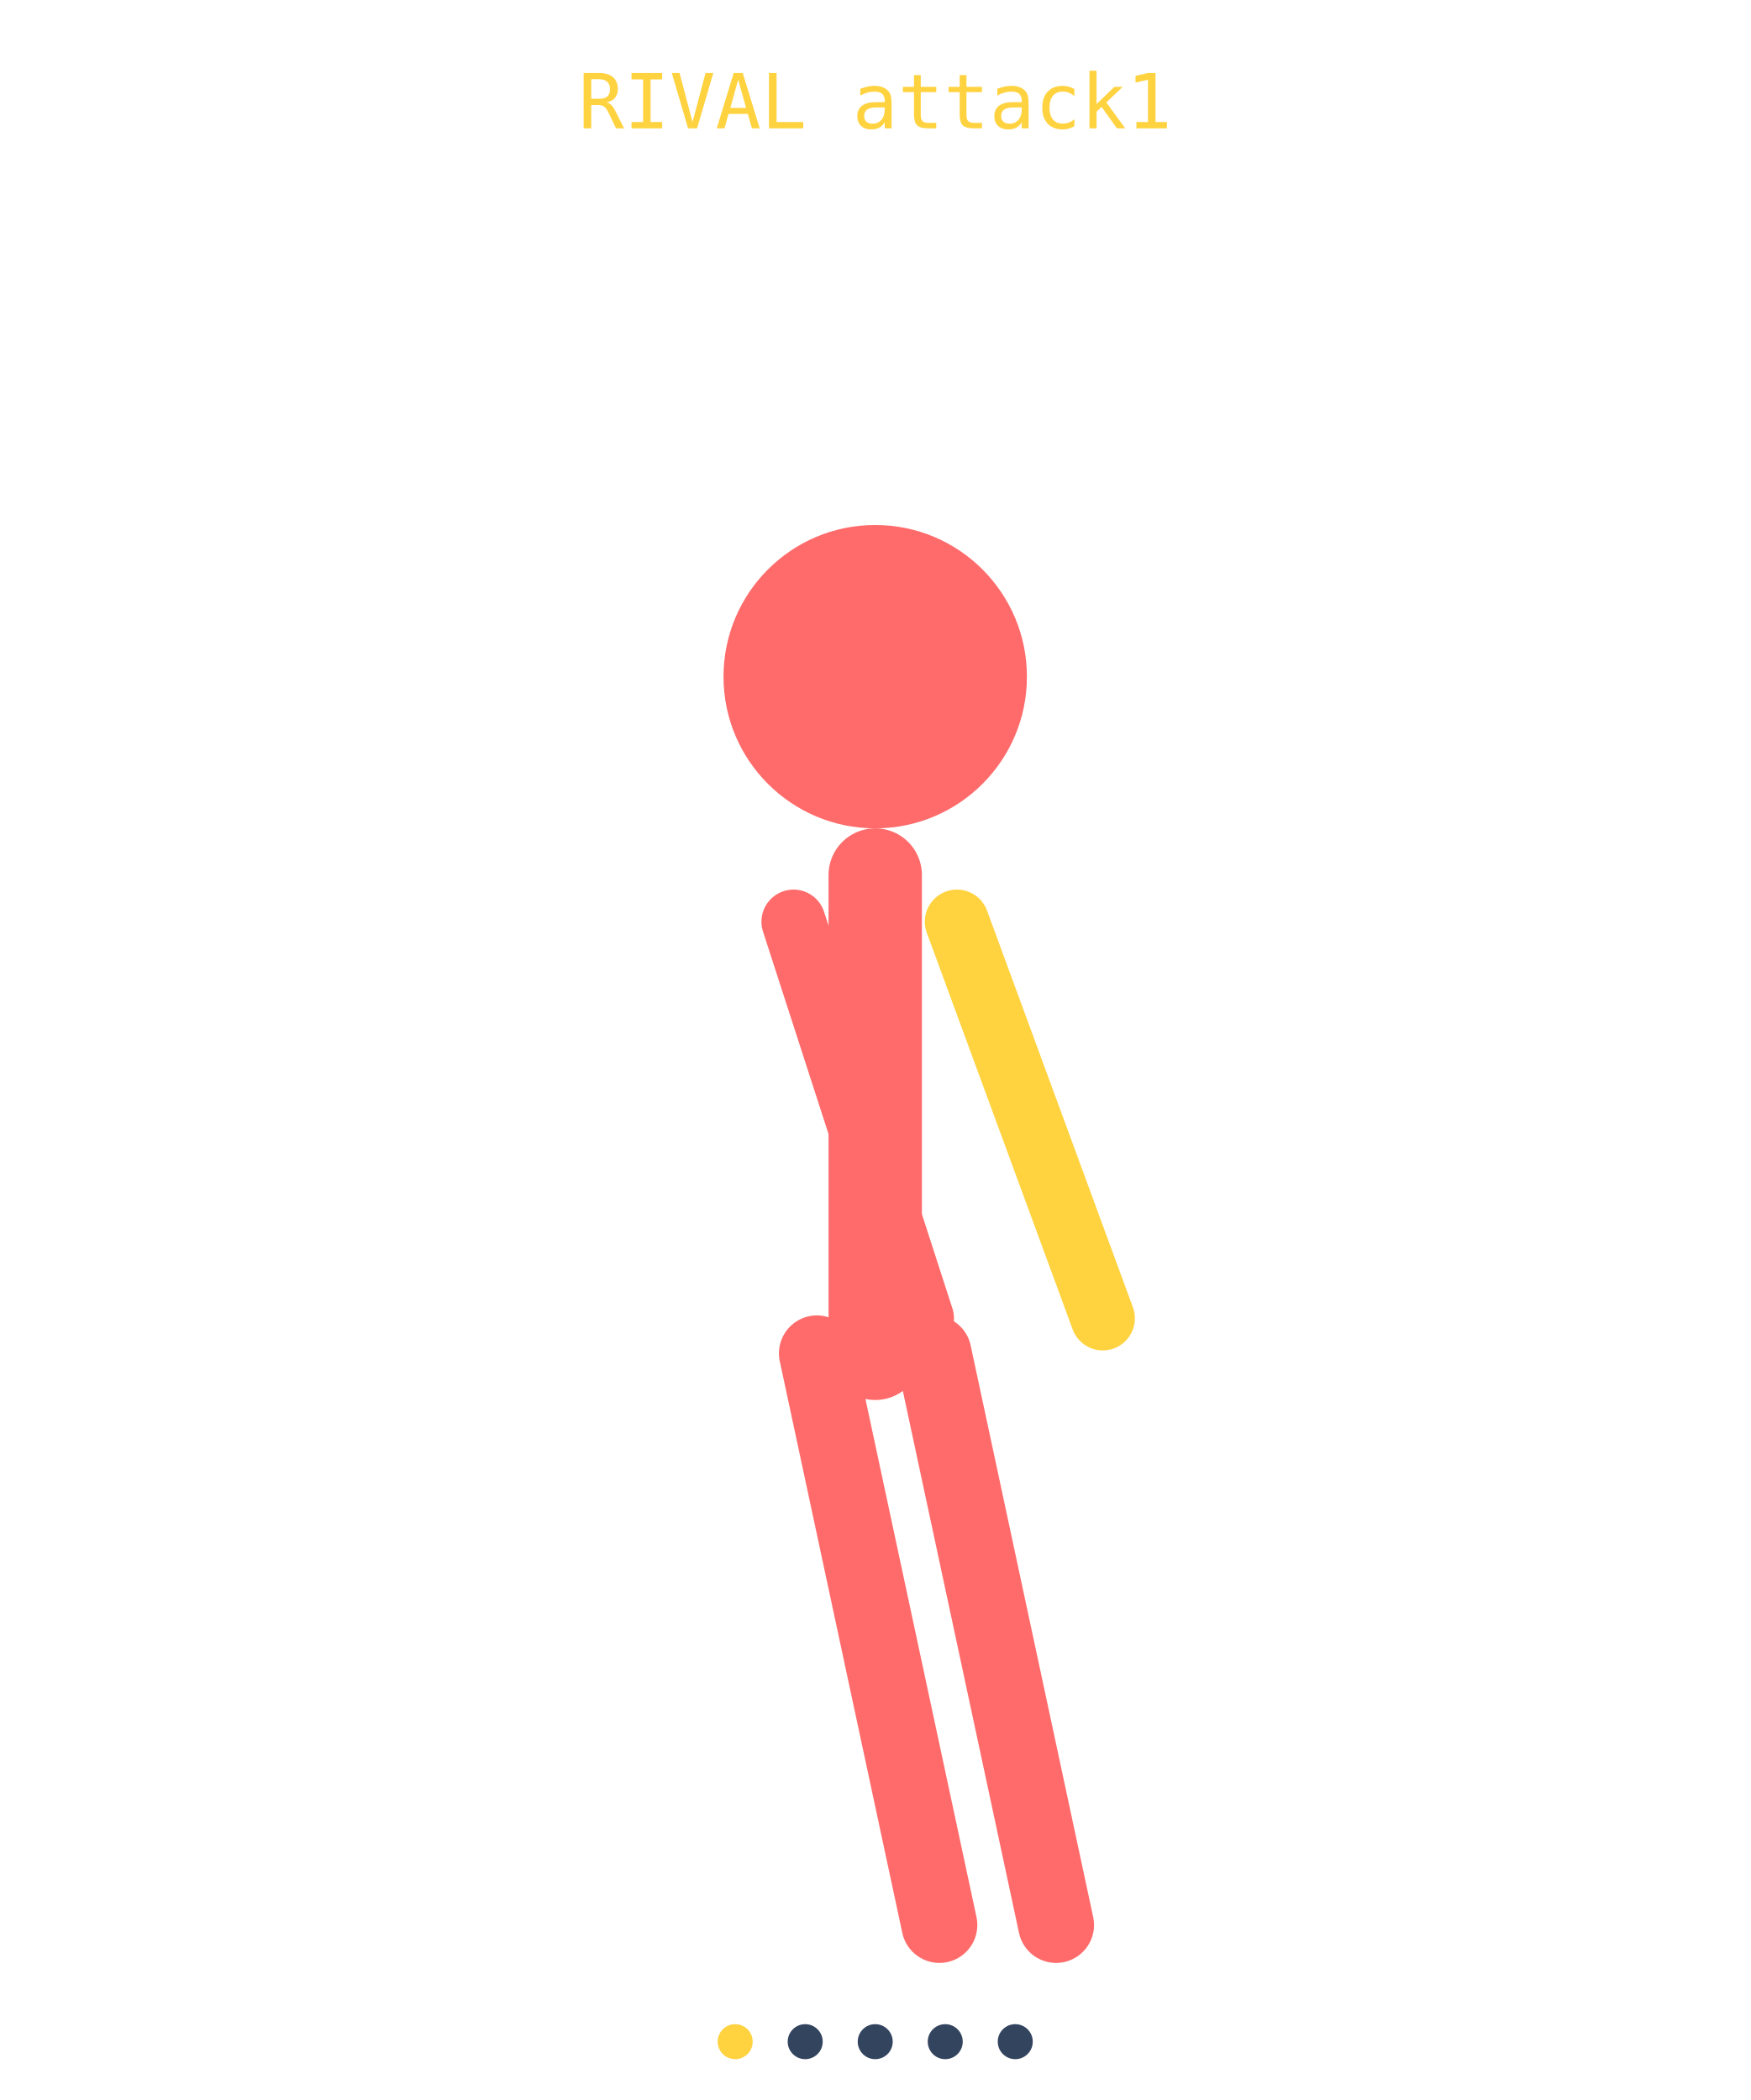
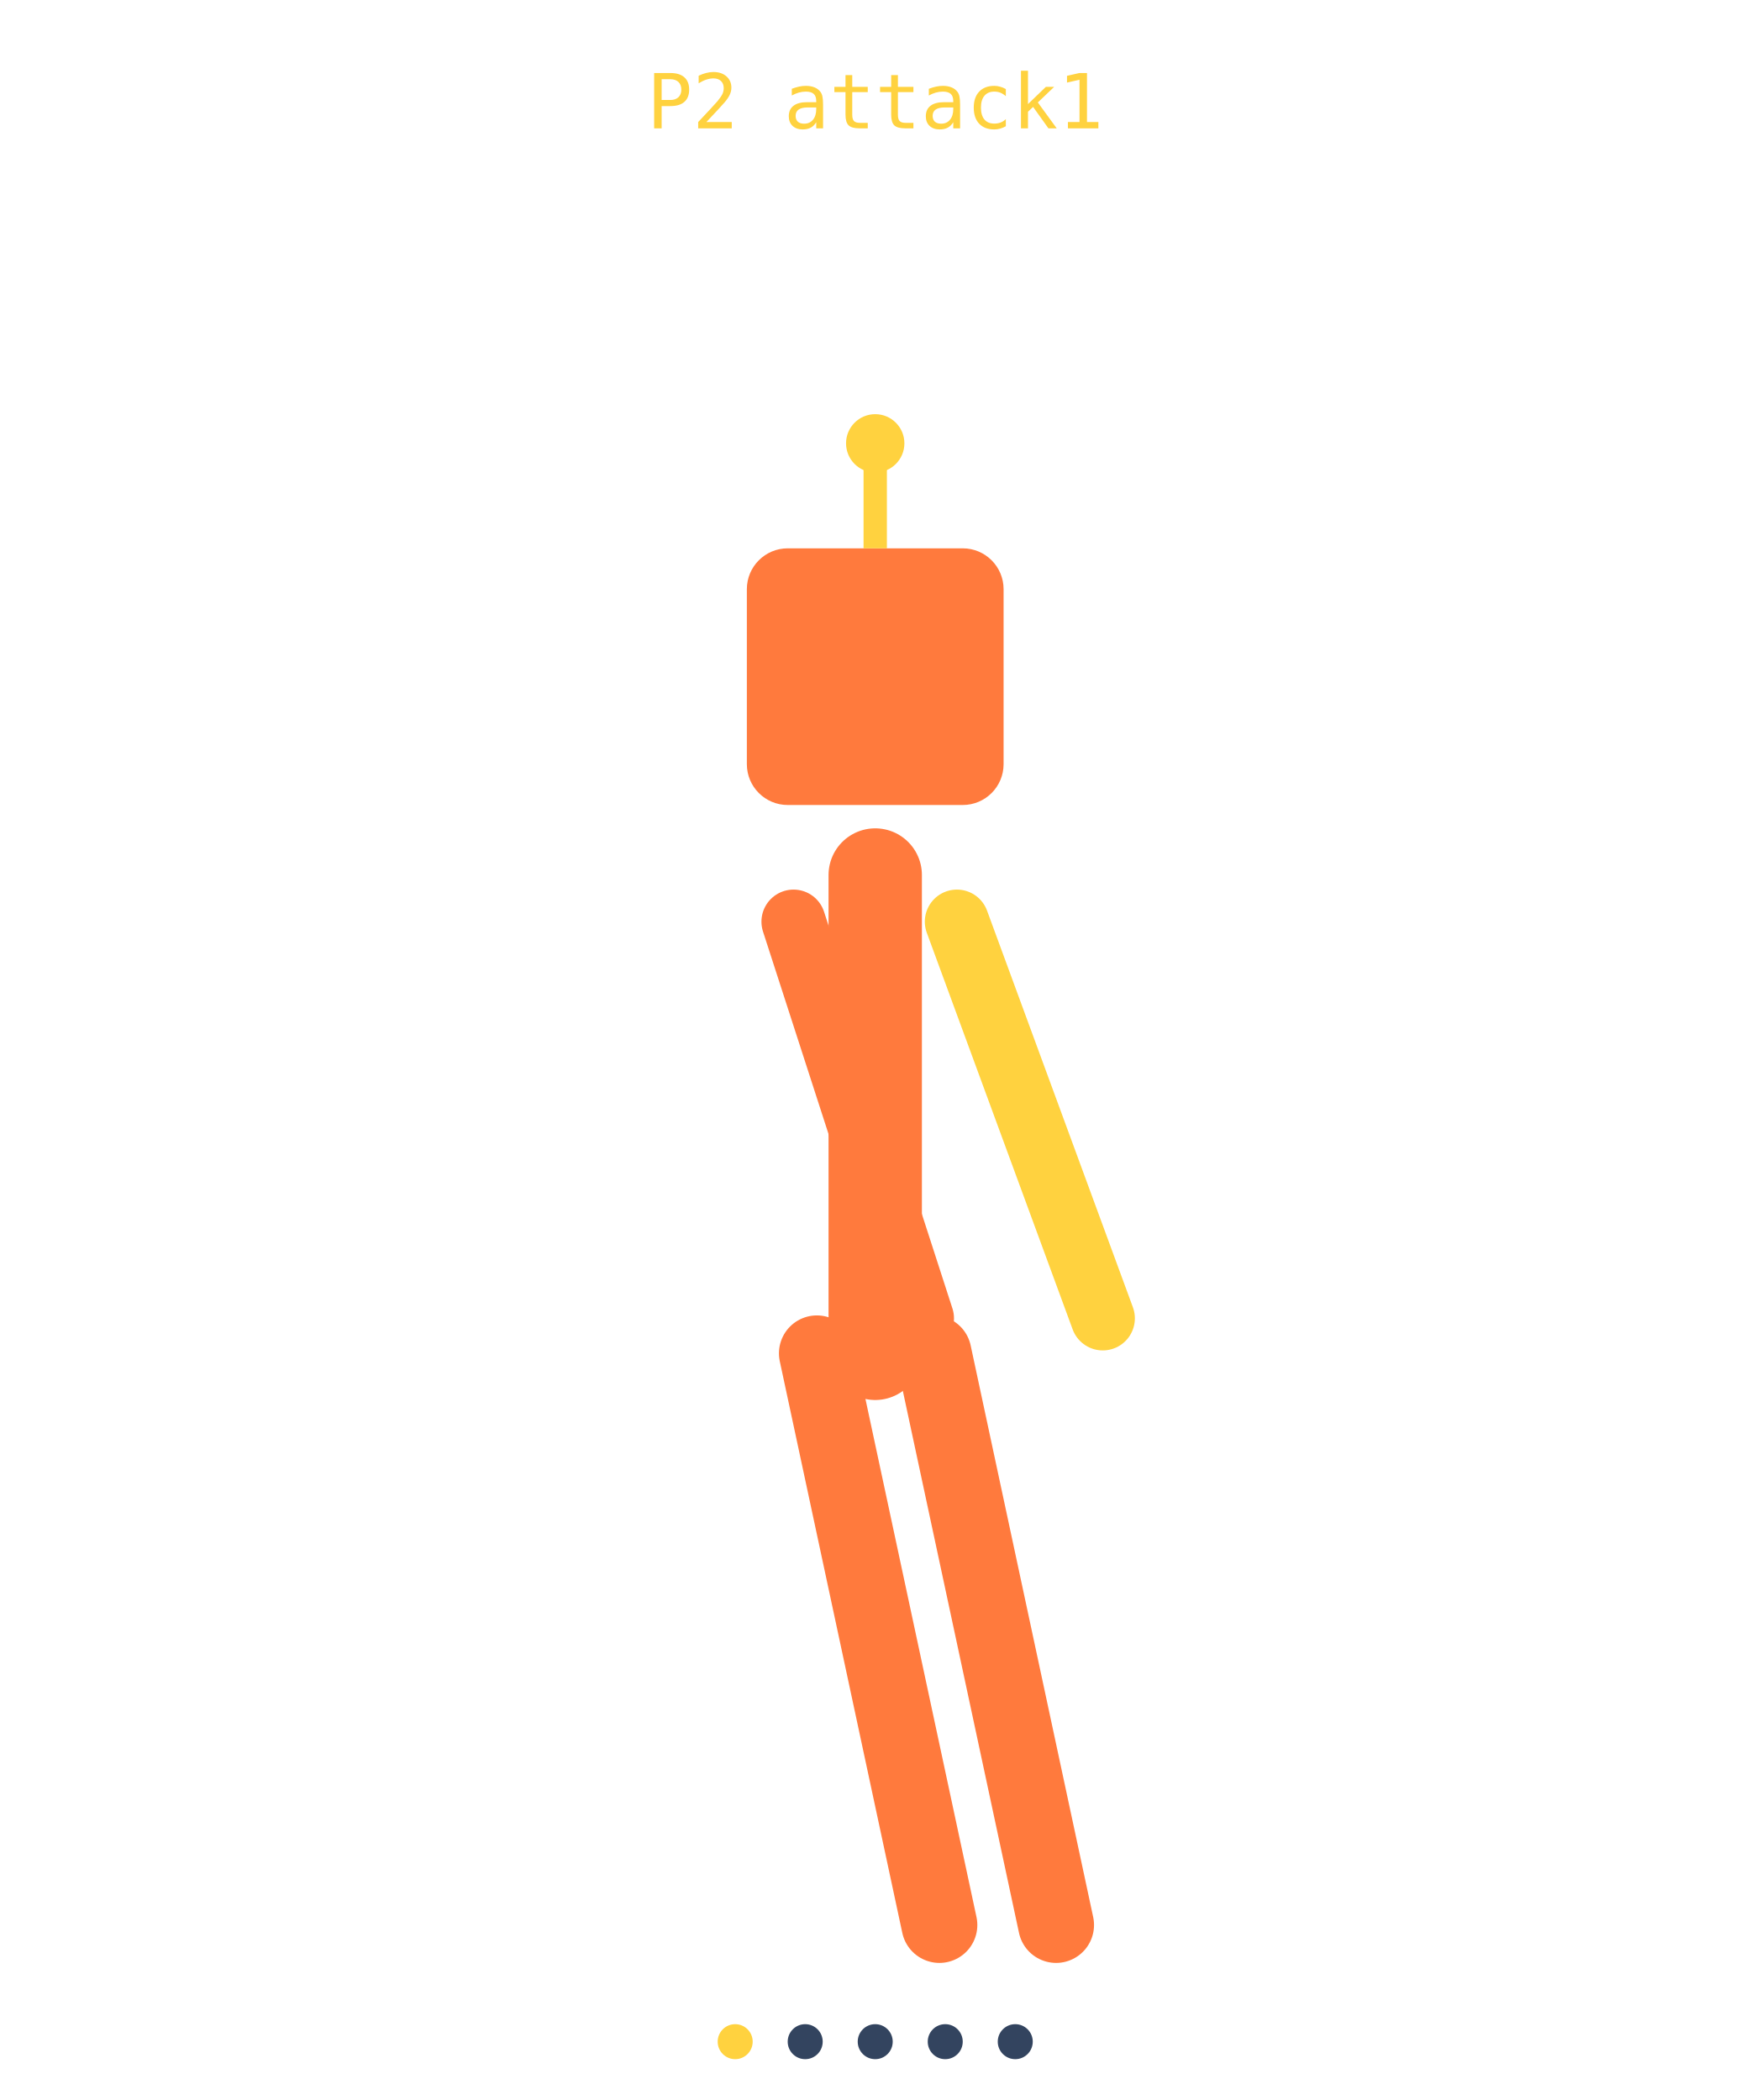
<svg xmlns="http://www.w3.org/2000/svg" viewBox="0 0 300 360" width="300" height="360">
  <g>
-     <line x1="140" y1="232" x2="161" y2="330" stroke="#ff6b6b" stroke-width="13" stroke-linecap="round" />
-     <line x1="160" y1="232" x2="181" y2="330" stroke="#ff6b6b" stroke-width="13" stroke-linecap="round" />
-     <line x1="150" y1="150" x2="150" y2="232" stroke="#ff6b6b" stroke-width="16" stroke-linecap="round" />
-     <line x1="136" y1="158" x2="158" y2="226" stroke="#ff6b6b" stroke-width="11" stroke-linecap="round" />
+     <line x1="140" y1="232" x2="161" y2="330" stroke="#ff7a3d" stroke-width="13" stroke-linecap="round" />
+     <line x1="160" y1="232" x2="181" y2="330" stroke="#ff7a3d" stroke-width="13" stroke-linecap="round" />
+     <line x1="150" y1="150" x2="150" y2="232" stroke="#ff7a3d" stroke-width="16" stroke-linecap="round" />
+     <line x1="136" y1="158" x2="158" y2="226" stroke="#ff7a3d" stroke-width="11" stroke-linecap="round" />
    <line x1="164" y1="158" x2="189" y2="226" stroke="#ffd23f" stroke-width="11" stroke-linecap="round" />
-     <circle cx="150" cy="116" r="26" fill="#ff6b6b" />
+     <rect x="128" y="94" width="44" height="44" rx="7" fill="#ff7a3d" />
+     <line x1="150" y1="94" x2="150" y2="80" stroke="#ffd23f" stroke-width="4" />
+     <circle cx="150" cy="76" r="5" fill="#ffd23f" />
  </g>
-   <text x="150" y="22" text-anchor="middle" font-family="monospace" font-size="13" fill="#ffd23f">RIVAL attack1</text>
+   <text x="150" y="22" text-anchor="middle" font-family="monospace" font-size="13" fill="#ffd23f">P2 attack1</text>
  <circle cx="126" cy="350" r="3" fill="#ffd23f" />
  <circle cx="138" cy="350" r="3" fill="#33445f" />
  <circle cx="150" cy="350" r="3" fill="#33445f" />
  <circle cx="162" cy="350" r="3" fill="#33445f" />
  <circle cx="174" cy="350" r="3" fill="#33445f" />
</svg>
